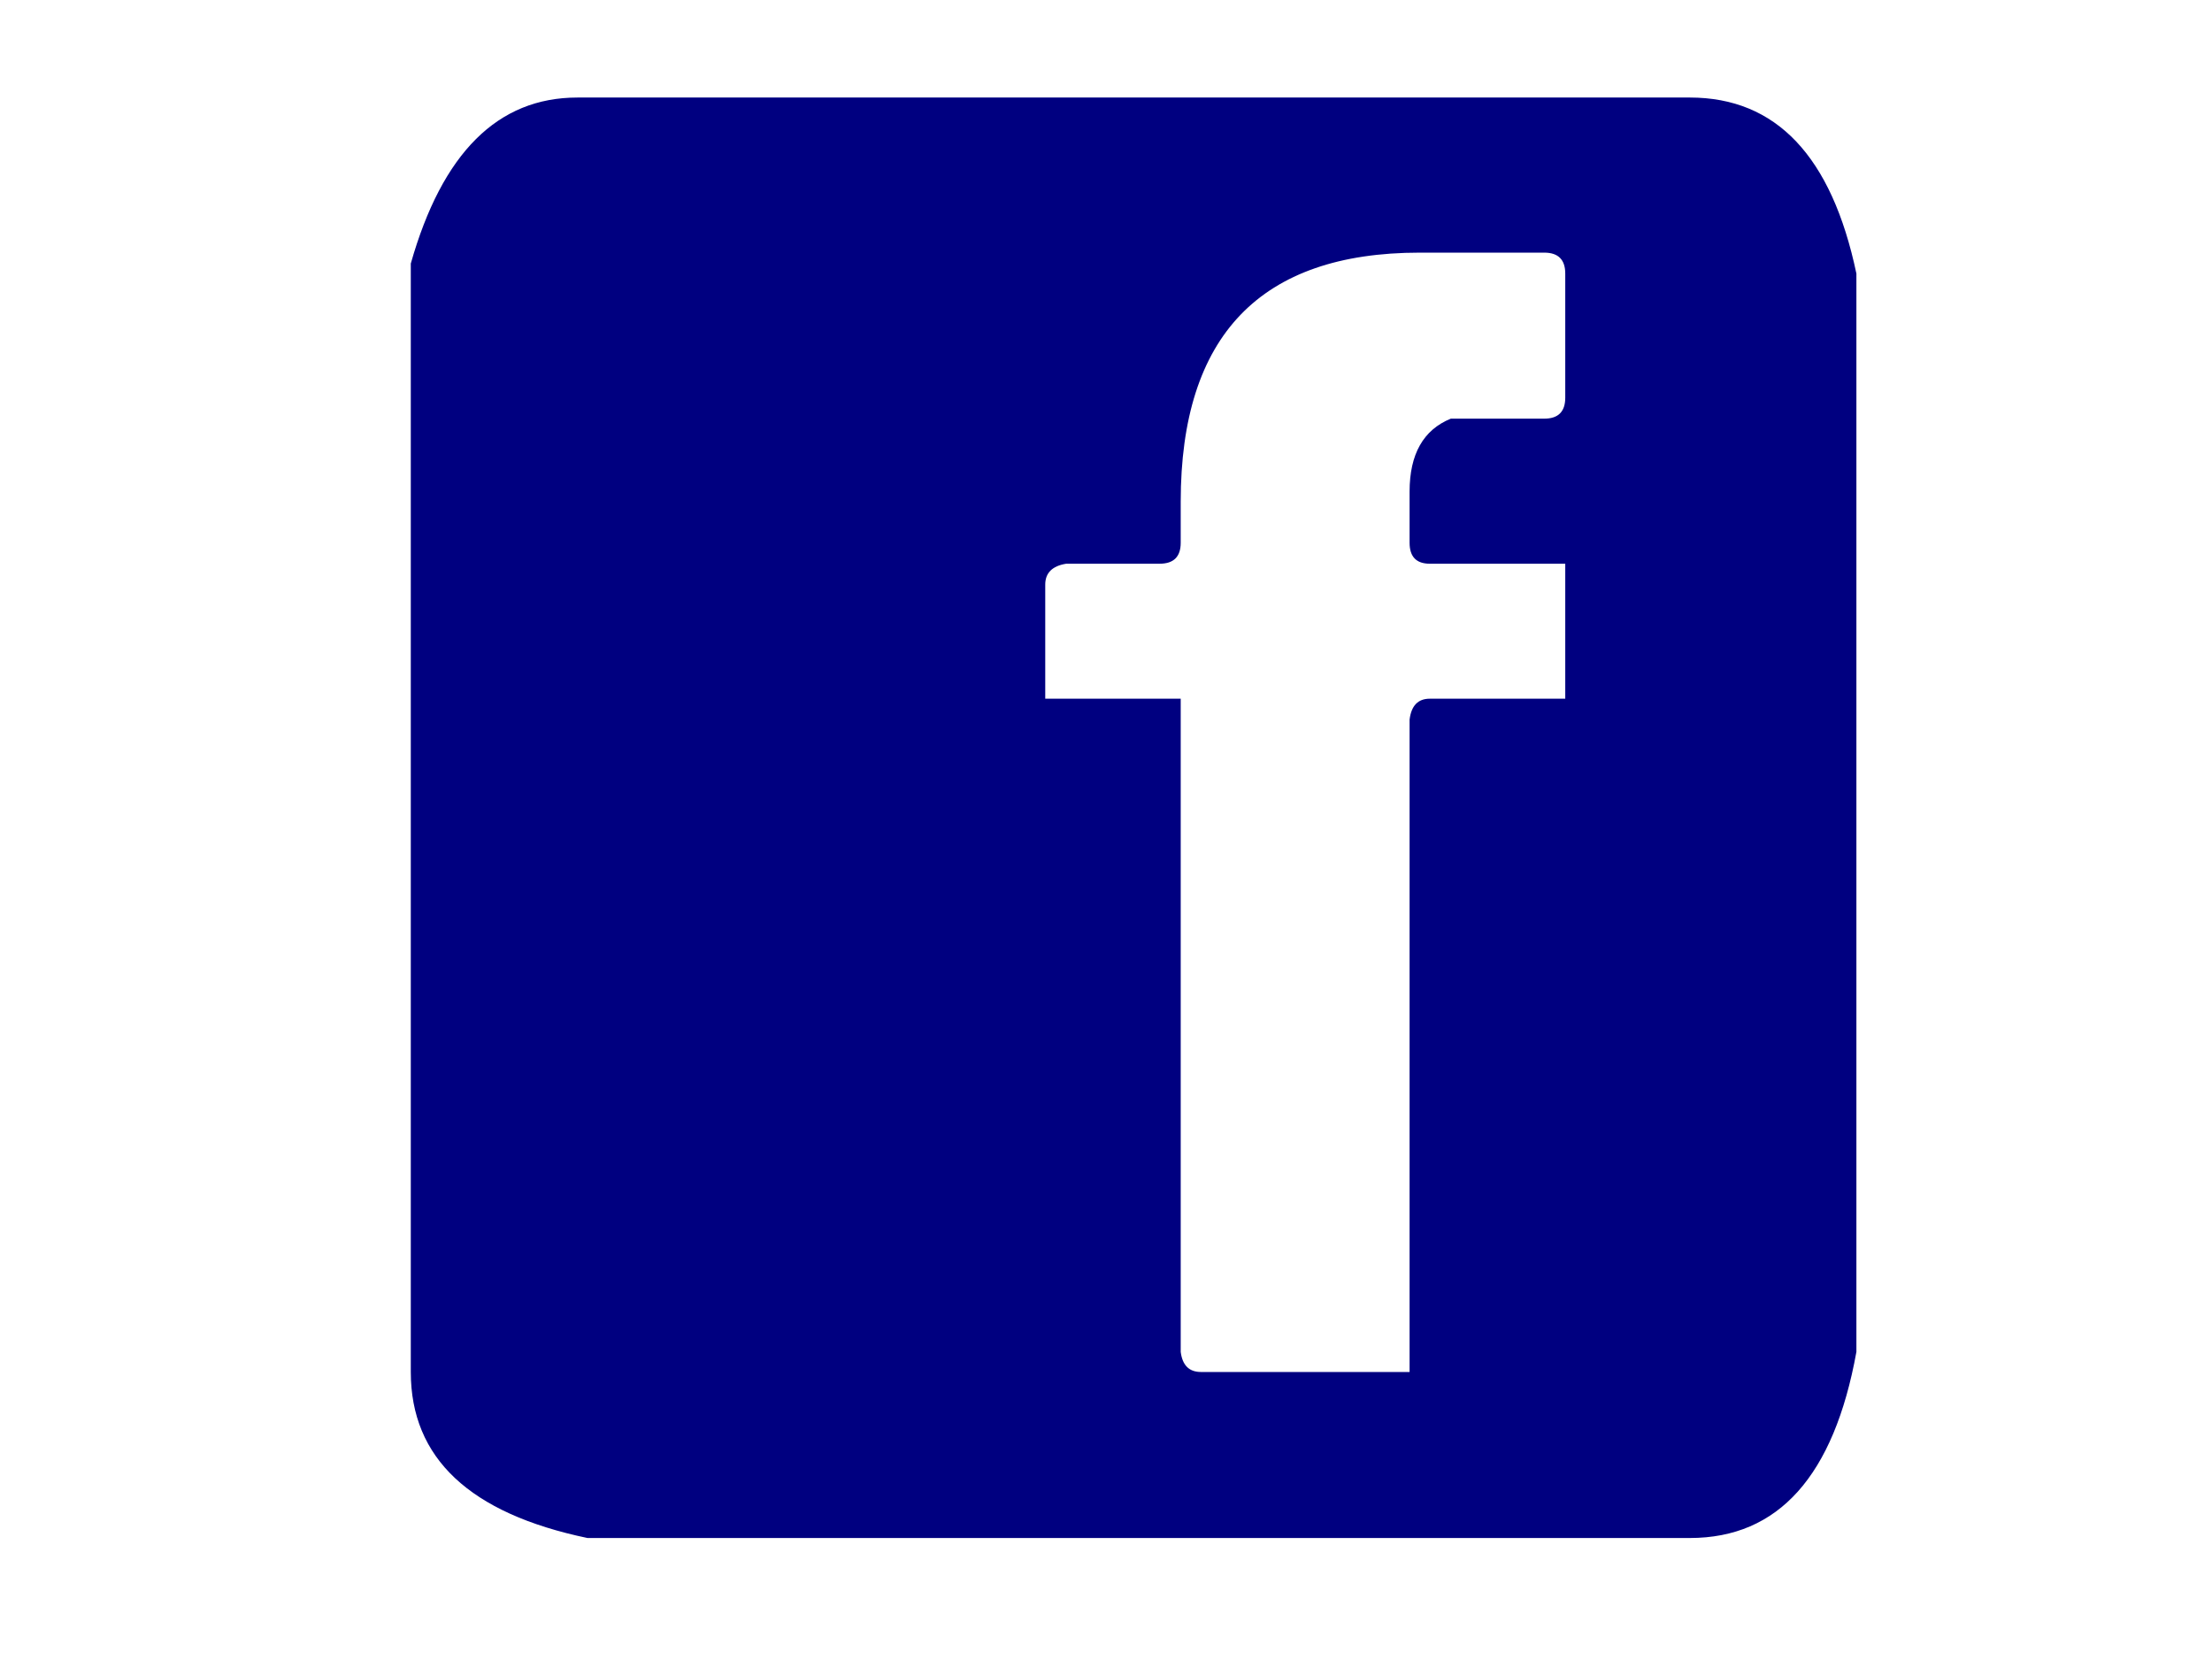
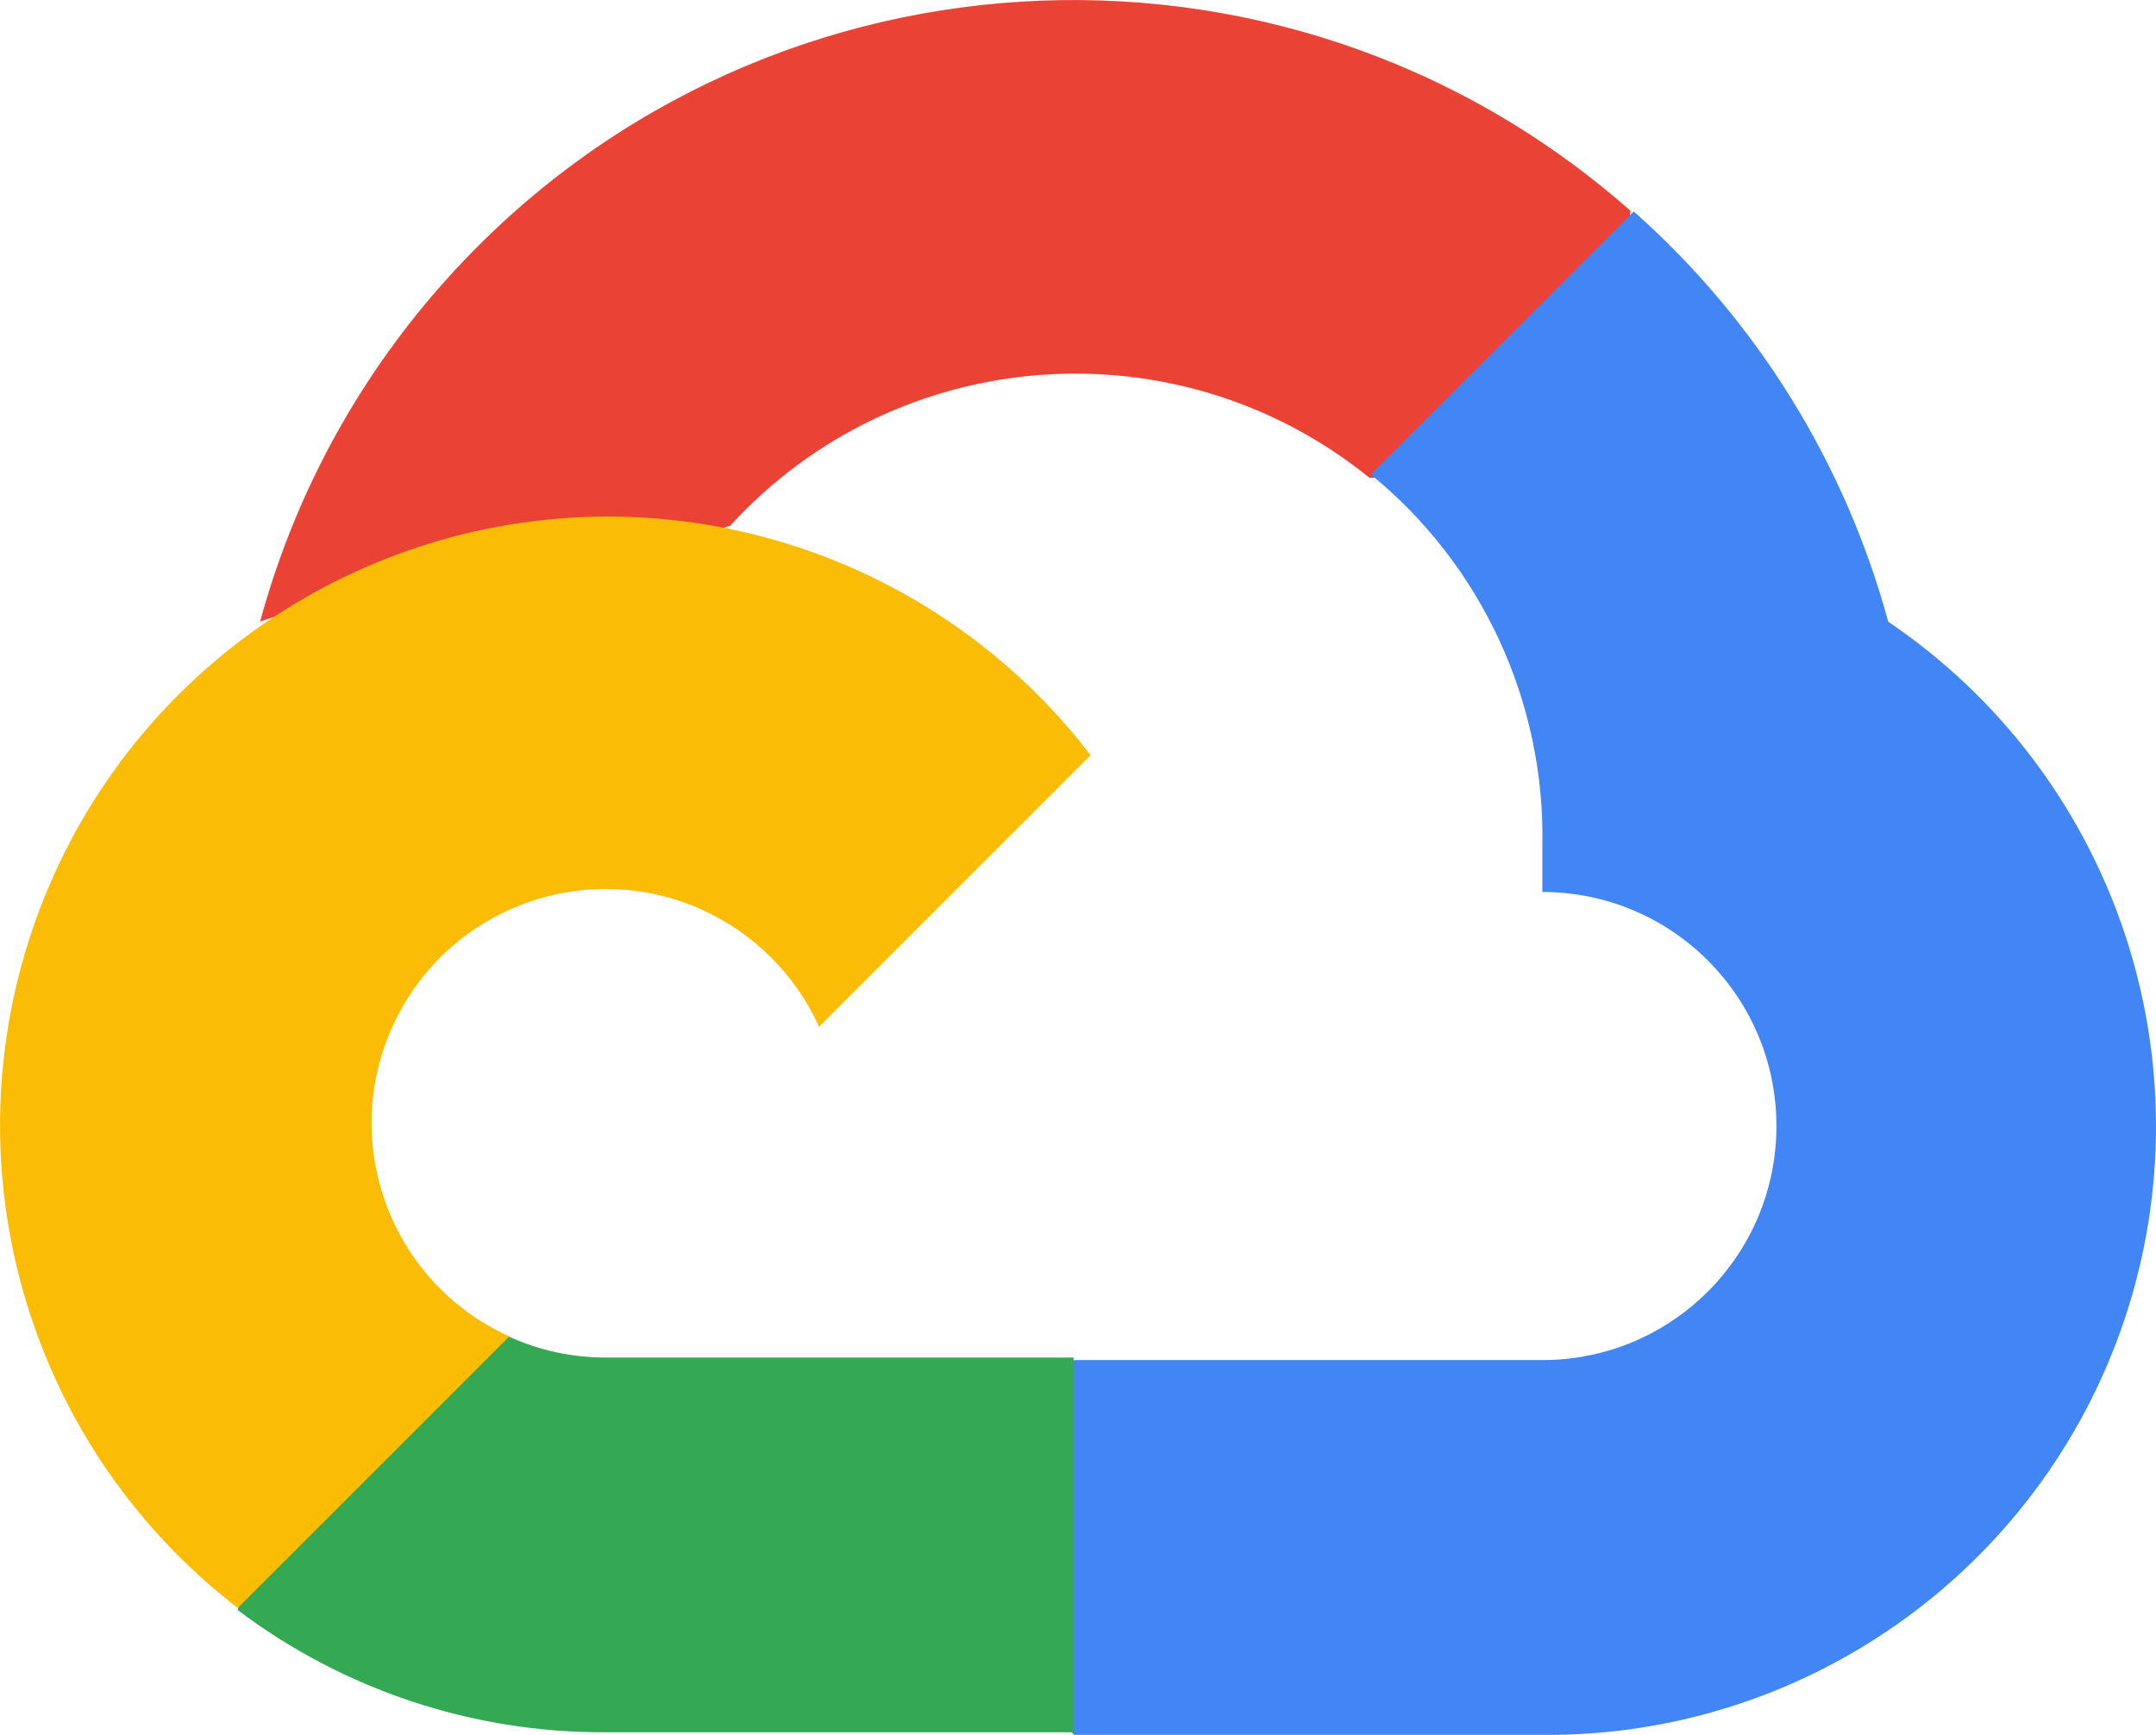
- <svg xmlns="http://www.w3.org/2000/svg" width="600" height="450" version="1.1" viewBox="0 0 600 450">
-   <g transform="translate(0 -602.36)">
-     <g transform="scale(1.0018 .99818)" fill="#000080">
-       <path d="m156.34 629.96h301.19q35.086 0 45.11 47.844v292.99q-9.113 50.578-45.11 50.578h-298.46q-47.844-10.024-47.844-45.11v-301.19q12.758-45.11 45.11-45.11zm163.35 109.81v11.164q0 5.696-5.696 5.696h-25.289q-5.696 0.911-5.696 5.696v30.985h36.681v177.48q0.683 5.468 5.468 5.468h56.502v-177.25q0.683-5.696 5.468-5.696h36.681v-36.681h-36.681q-5.468 0-5.468-5.696v-13.898q0-15.265 11.164-19.821h25.289q5.696 0 5.696-5.696v-33.719q0-5.696-5.696-5.696h-33.719q-64.704 0-64.704 67.665z" style="" />
-     </g>
+ <svg xmlns="http://www.w3.org/2000/svg" version="1.1" id="Layer_1" x="0px" y="0px" viewBox="0 0 2385.7 1919.9" style="enable-background:new 0 0 2385.7 1919.9;" xml:space="preserve">
+   <style type="text/css">
+ 	.st0{fill:#EA4335;}
+ 	.st1{fill:#4285F4;}
+ 	.st2{fill:#34A853;}
+ 	.st3{fill:#FBBC05;}
+ </style>
+   <g>
+     <path class="st0" d="M1513.8,528.7h72.8l207.4-207.4l10.2-88c-385.9-340.6-975-303.9-1315.6,82C393.9,422.5,325.2,550,287.8,688   c23.1-9.5,48.7-11,72.8-4.4l414.7-68.4c0,0,21.1-34.9,32-32.7c184.5-202.6,495-226.2,708-53.8H1513.8z" />
+     <path class="st1" d="M2089.4,688c-47.7-175.5-145.5-333.3-281.6-454l-291,291c122.9,100.4,192.9,251.7,189.9,410.4v51.7   c143.1,0,259,116,259,259c0,143.1-116,259-259,259h-518.1l-51.7,52.4v310.7l51.7,51.7h518.1c297,2.3,560.5-190.2,648.7-473.8   C2443.4,1162.4,2335.4,854.4,2089.4,688L2089.4,688z" />
+     <path class="st2" d="M669.8,1917h518.1v-414.7H669.8c-36.9,0-73.4-7.9-107-23.3l-72.8,22.5l-208.8,207.4l-18.2,72.8   C380.1,1870.1,523,1917.6,669.8,1917L669.8,1917z" />
+     <path class="st3" d="M669.8,571.6c-287.8,1.7-542.7,186-634.5,458.7c-91.8,272.7-0.3,573.7,227.8,749.1l300.5-300.5   c-130.4-58.9-188.3-212.3-129.4-342.7c58.9-130.4,212.3-188.3,342.7-129.4c57.4,26,103.4,72,129.4,129.4l300.5-300.5   C1078.9,668.6,880.2,570.9,669.8,571.6L669.8,571.6z" />
  </g>
</svg>
